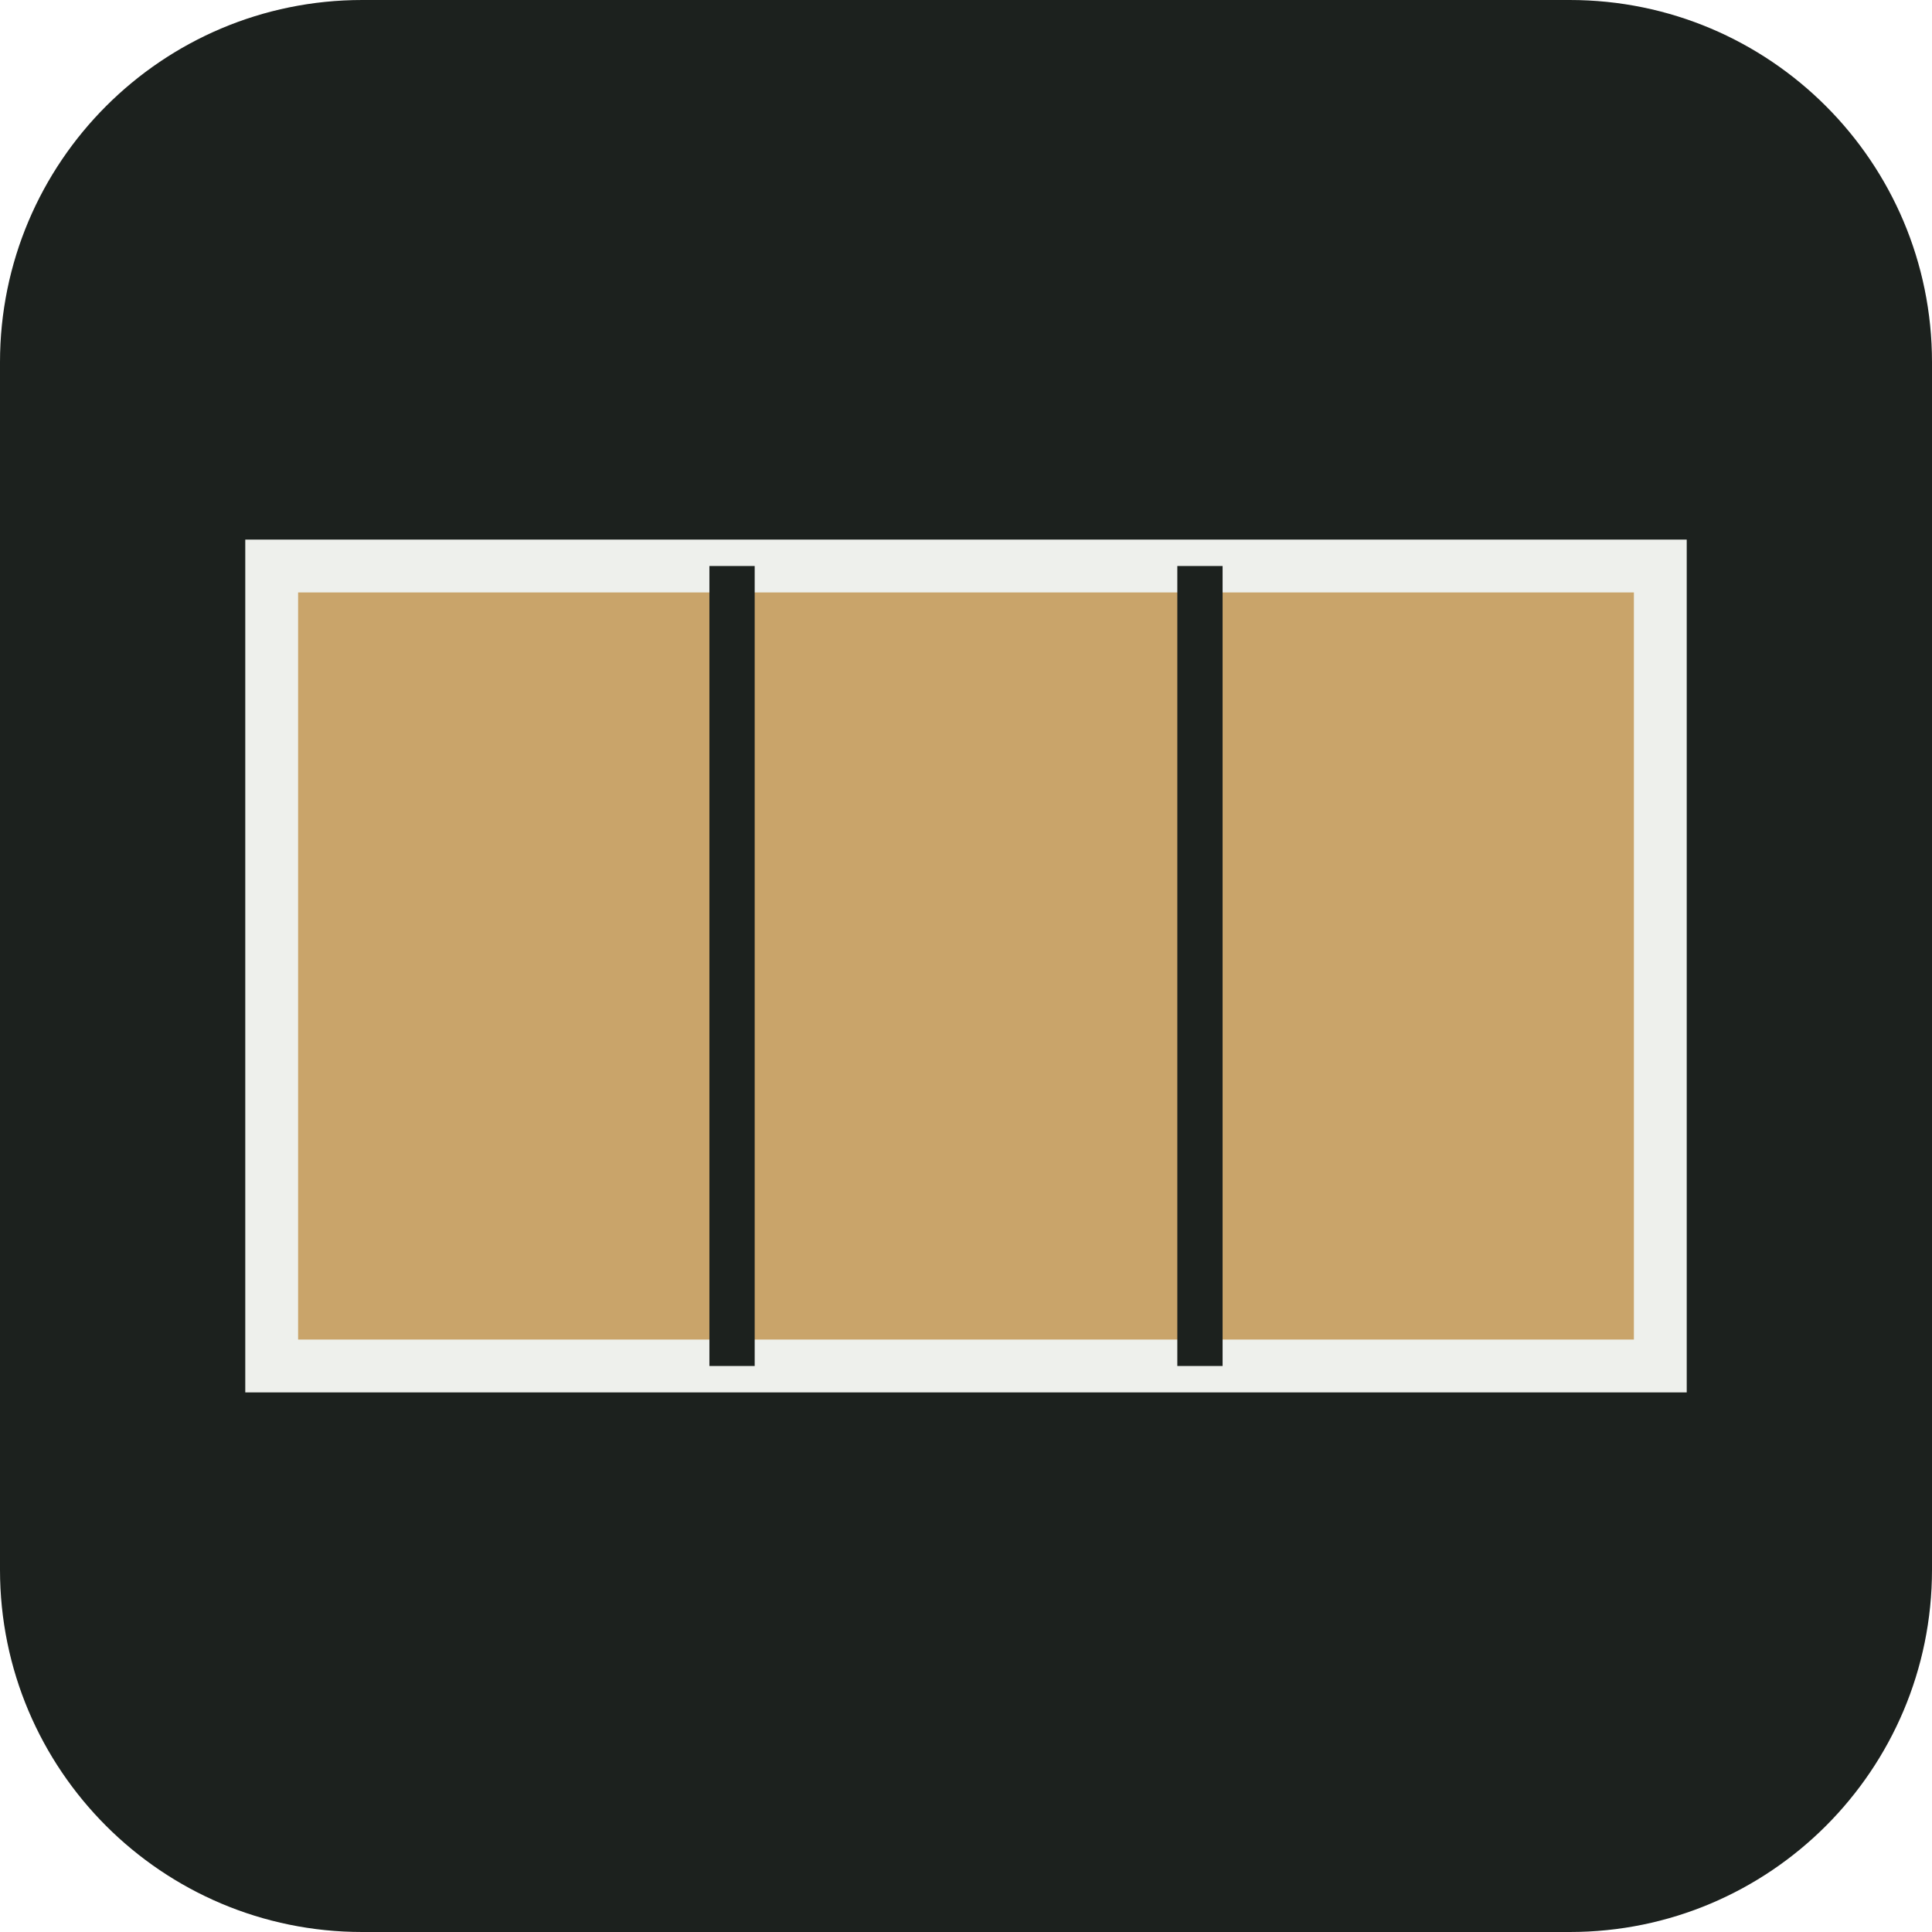
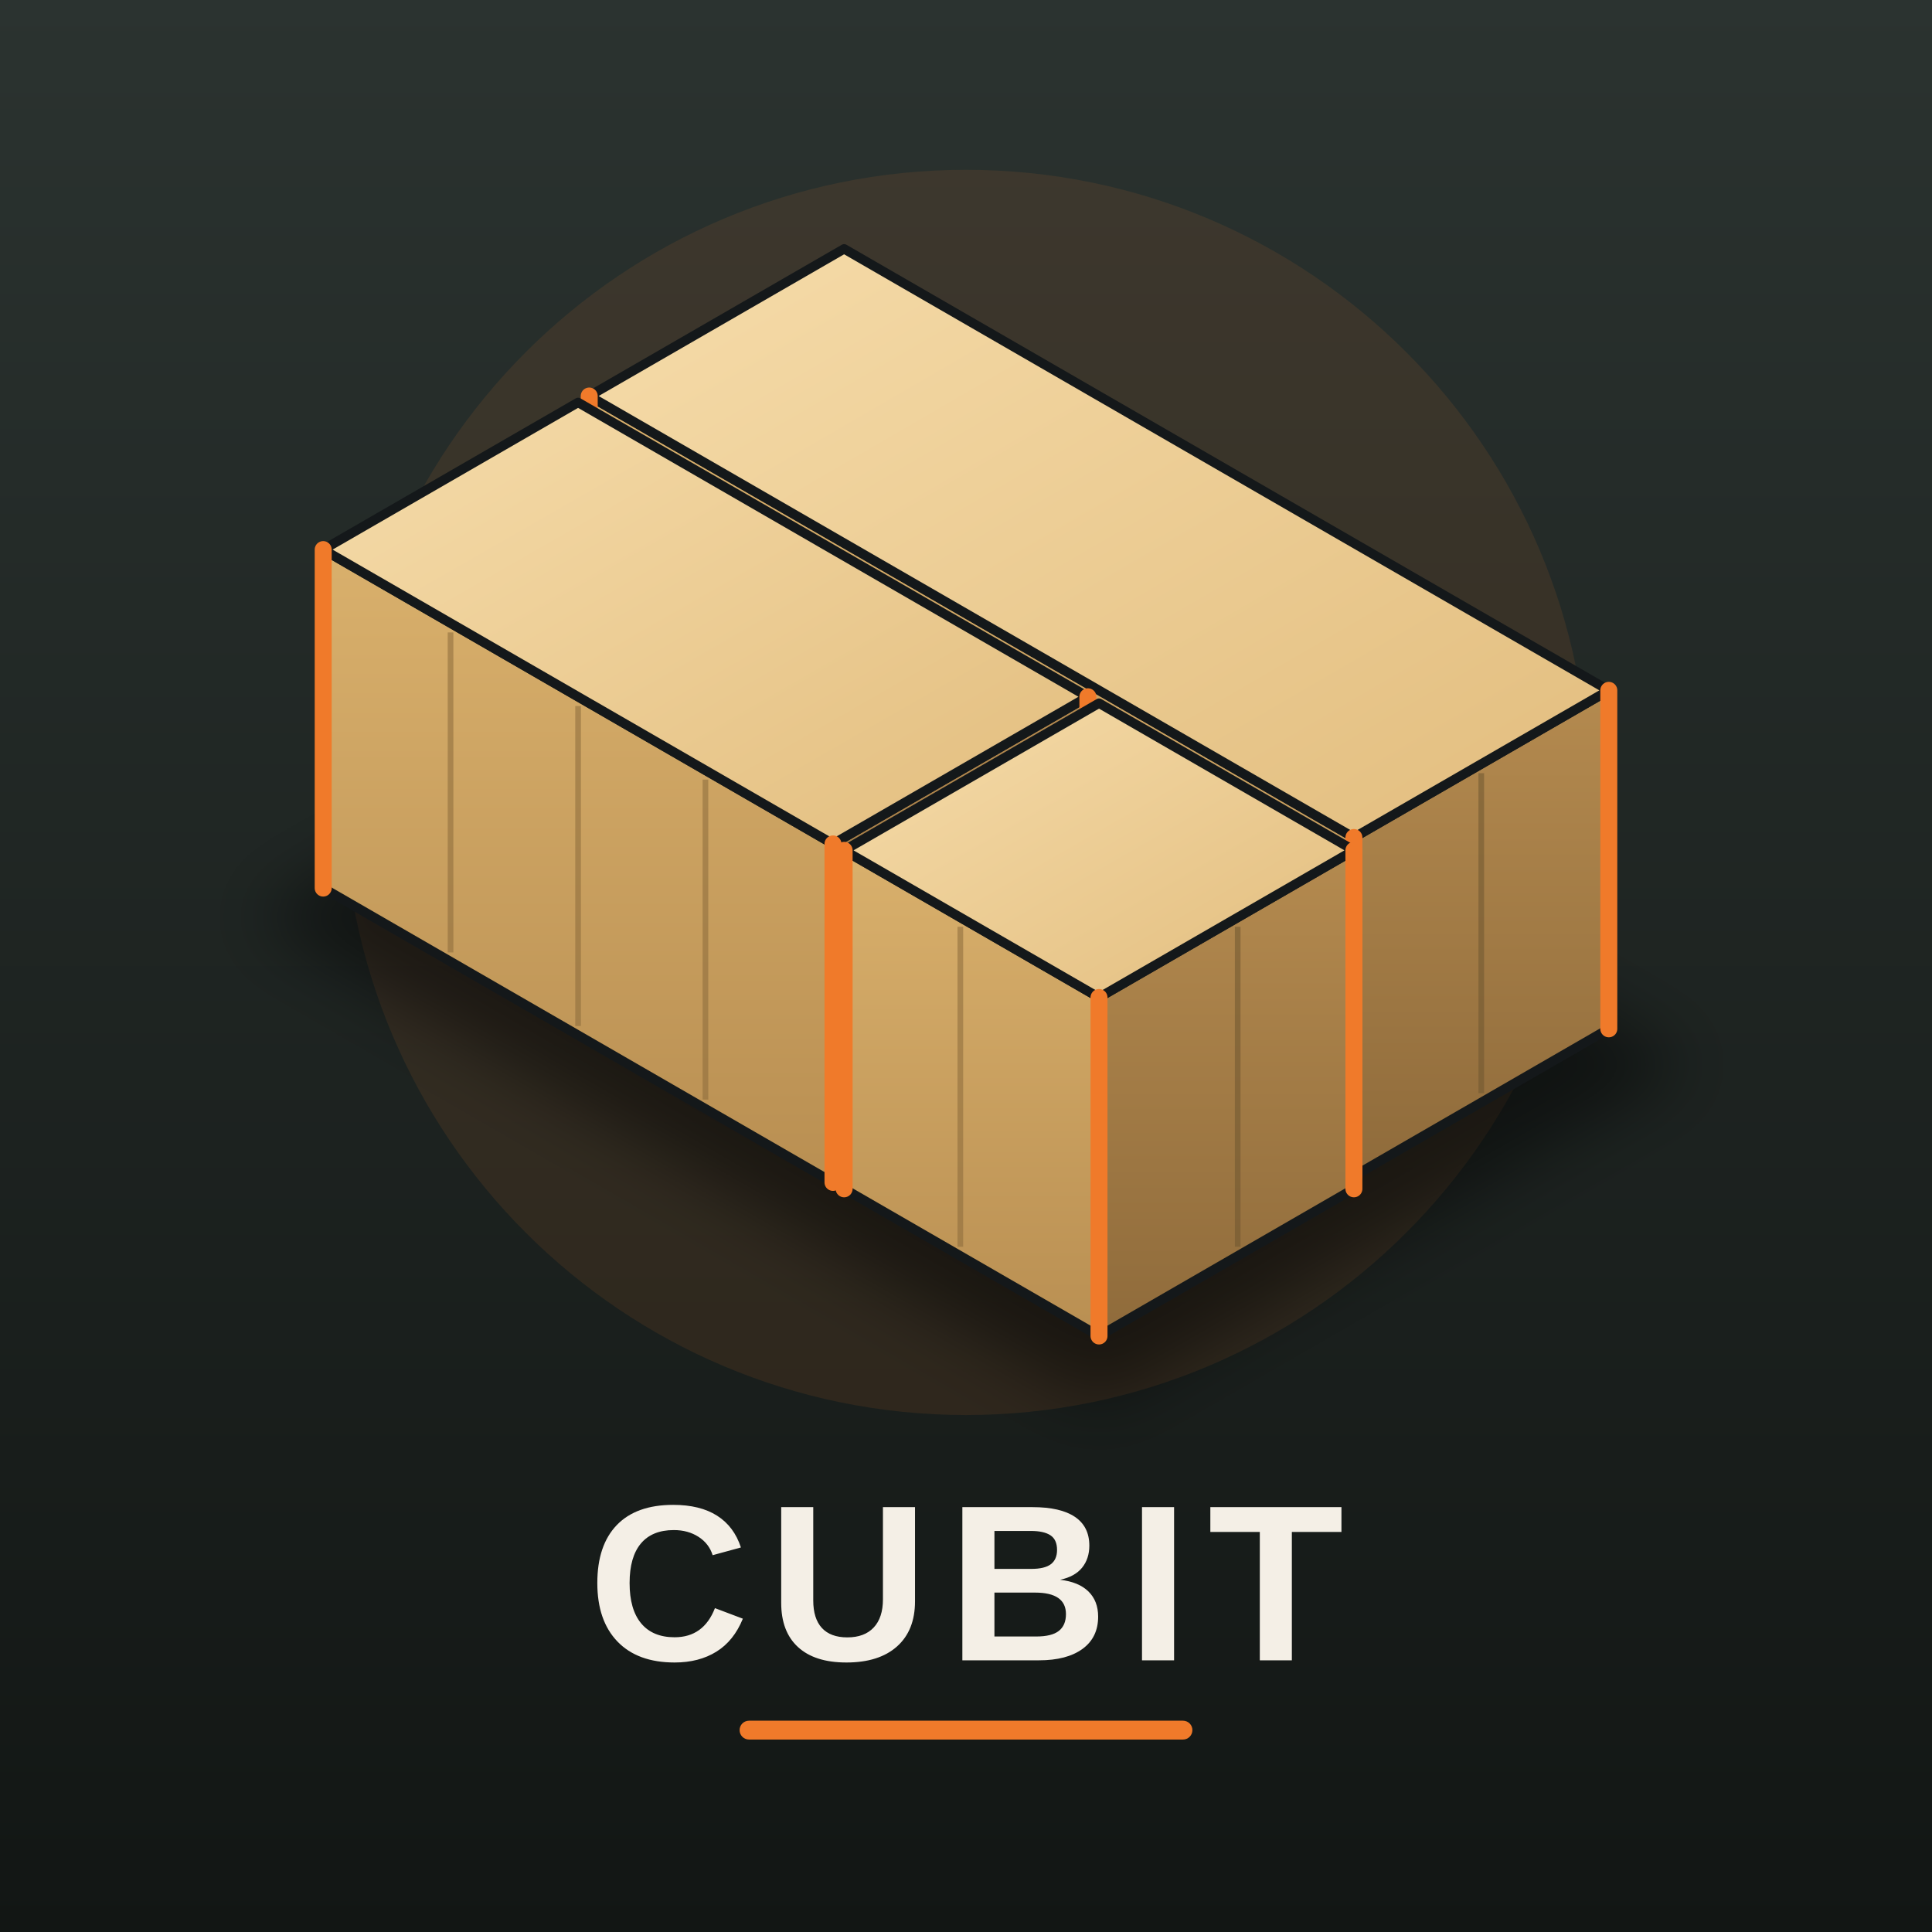
- <svg xmlns="http://www.w3.org/2000/svg" viewBox="0 0 512 512">
-   <rect width="512" height="512" rx="96" fill="#1c211e" />
-   <rect x="72" y="150" width="368" height="212" fill="#c9a46a" stroke="#eef0ec" stroke-width="14" />
-   <path d="M194 150v212M318 150v212" stroke="#1c211e" stroke-width="12" />
+ <svg xmlns="http://www.w3.org/2000/svg" viewBox="0 0 1024 1024" width="1024" height="1024">
+   <defs>
+     <linearGradient id="bg" x1="0" y1="0" x2="0" y2="1">
+       <stop offset="0" stop-color="#2b3330" />
+       <stop offset="1" stop-color="#121614" />
+     </linearGradient>
+     <linearGradient id="gT" x1="0" y1="0" x2="1" y2="1">
+       <stop offset="0" stop-color="#f6dcaa" />
+       <stop offset="1" stop-color="#e2bd7e" />
+     </linearGradient>
+     <linearGradient id="gL" x1="0" y1="0" x2="0" y2="1">
+       <stop offset="0" stop-color="#d9b06c" />
+       <stop offset="1" stop-color="#b98f52" />
+     </linearGradient>
+     <linearGradient id="gR" x1="0" y1="0" x2="0" y2="1">
+       <stop offset="0" stop-color="#b48a4f" />
+       <stop offset="1" stop-color="#8f6b3b" />
+     </linearGradient>
+     <filter id="blur">
+       <feGaussianBlur stdDeviation="18" />
+     </filter>
+   </defs>
+   <rect width="1024" height="1024" fill="url(#bg)" />
+   <circle cx="512" cy="420" r="330" fill="#f07a2a" opacity=".10" />
+   <g transform="translate(447.4 311.3)">
+     <polygon points="0.0,-5.5 447.5,252.9 135.1,433.2 -312.4,174.9" fill="#000" opacity=".45" filter="url(#blur)" />
+     <polygon points="-135.1,78.0 270.2,312.0 270.2,132.6 -135.1,-101.4" fill="url(#gL)" stroke="#14181a" stroke-width="5" stroke-linejoin="round" />
+     <polygon points="405.3,234.0 270.2,312.0 270.2,132.6 405.3,54.6" fill="url(#gR)" stroke="#14181a" stroke-width="5" stroke-linejoin="round" />
+     <polygon points="0.0,-179.4 405.3,54.6 270.2,132.6 -135.1,-101.4" fill="url(#gT)" stroke="#14181a" stroke-width="5" stroke-linejoin="round" />
+     <line x1="-67.5" y1="112.1" x2="-67.5" y2="-57.5" stroke="#8a6a3a" stroke-width="3" opacity=".55" />
+     <line x1="0.0" y1="151.1" x2="0.0" y2="-18.5" stroke="#8a6a3a" stroke-width="3" opacity=".55" />
+     <line x1="67.5" y1="190.1" x2="67.5" y2="20.5" stroke="#8a6a3a" stroke-width="3" opacity=".55" />
+     <line x1="135.1" y1="229.1" x2="135.1" y2="59.5" stroke="#8a6a3a" stroke-width="3" opacity=".55" />
+     <line x1="202.6" y1="268.1" x2="202.6" y2="98.5" stroke="#8a6a3a" stroke-width="3" opacity=".55" />
+     <line x1="337.7" y1="268.1" x2="337.7" y2="98.5" stroke="#6e5530" stroke-width="3" opacity=".55" />
+     <line x1="270.2" y1="312.0" x2="270.2" y2="132.6" stroke="#f07a2a" stroke-width="9" stroke-linecap="round" />
+     <line x1="-135.1" y1="78.0" x2="-135.1" y2="-101.4" stroke="#f07a2a" stroke-width="9" stroke-linecap="round" />
+     <line x1="405.3" y1="234.0" x2="405.3" y2="54.6" stroke="#f07a2a" stroke-width="9" stroke-linecap="round" />
+     <polygon points="-276.1,159.4 -5.9,315.4 -5.9,136.0 -276.1,-20.0" fill="url(#gL)" stroke="#14181a" stroke-width="5" stroke-linejoin="round" />
+     <polygon points="129.2,237.4 -5.9,315.4 -5.9,136.0 129.2,58.0" fill="url(#gR)" stroke="#14181a" stroke-width="5" stroke-linejoin="round" />
+     <polygon points="-141.0,-98.0 129.2,58.0 -5.9,136.0 -276.1,-20.0" fill="url(#gT)" stroke="#14181a" stroke-width="5" stroke-linejoin="round" />
+     <line x1="-208.6" y1="193.5" x2="-208.6" y2="23.9" stroke="#8a6a3a" stroke-width="3" opacity=".55" />
+     <line x1="-141.0" y1="232.5" x2="-141.0" y2="62.9" stroke="#8a6a3a" stroke-width="3" opacity=".55" />
+     <line x1="-73.5" y1="271.5" x2="-73.5" y2="101.9" stroke="#8a6a3a" stroke-width="3" opacity=".55" />
+     <line x1="67.5" y1="268.1" x2="67.5" y2="98.5" stroke="#6e5530" stroke-width="3" opacity=".55" />
+     <line x1="-5.9" y1="315.4" x2="-5.9" y2="136.0" stroke="#f07a2a" stroke-width="9" stroke-linecap="round" />
+     <line x1="-276.1" y1="159.4" x2="-276.1" y2="-20.0" stroke="#f07a2a" stroke-width="9" stroke-linecap="round" />
+     <line x1="129.2" y1="237.4" x2="129.2" y2="58.0" stroke="#f07a2a" stroke-width="9" stroke-linecap="round" />
+     <polygon points="0.0,318.8 135.1,396.8 135.1,217.4 0.0,139.4" fill="url(#gL)" stroke="#14181a" stroke-width="5" stroke-linejoin="round" />
+     <polygon points="270.2,318.8 135.1,396.8 135.1,217.4 270.2,139.4" fill="url(#gR)" stroke="#14181a" stroke-width="5" stroke-linejoin="round" />
+     <polygon points="135.1,61.4 270.2,139.4 135.1,217.4 0.0,139.4" fill="url(#gT)" stroke="#14181a" stroke-width="5" stroke-linejoin="round" />
+     <line x1="61.6" y1="349.5" x2="61.6" y2="179.9" stroke="#8a6a3a" stroke-width="3" opacity=".55" />
+     <line x1="208.6" y1="349.5" x2="208.6" y2="179.9" stroke="#6e5530" stroke-width="3" opacity=".55" />
+     <line x1="135.1" y1="396.8" x2="135.1" y2="217.4" stroke="#f07a2a" stroke-width="9" stroke-linecap="round" />
+     <line x1="0.0" y1="318.8" x2="0.0" y2="139.4" stroke="#f07a2a" stroke-width="9" stroke-linecap="round" />
+     <line x1="270.2" y1="318.8" x2="270.2" y2="139.4" stroke="#f07a2a" stroke-width="9" stroke-linecap="round" />
+   </g>
+   <text x="512" y="880" text-anchor="middle" font-family="Helvetica Neue, Arial, sans-serif" font-weight="800" font-size="118" letter-spacing="10" fill="#f4efe6">CUBIT</text>
+   <rect x="392" y="912" width="240" height="10" rx="5" fill="#f07a2a" />
</svg>
